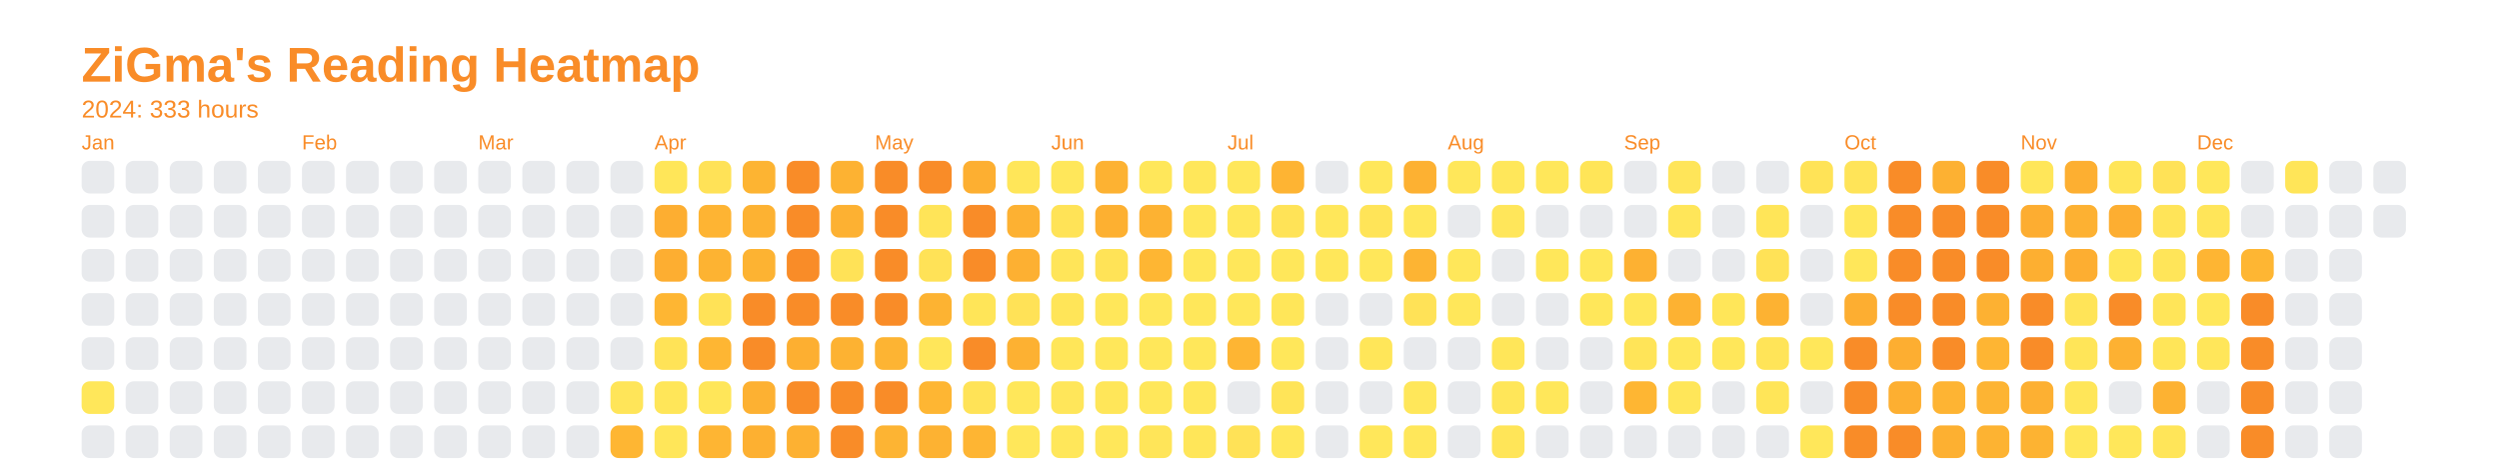
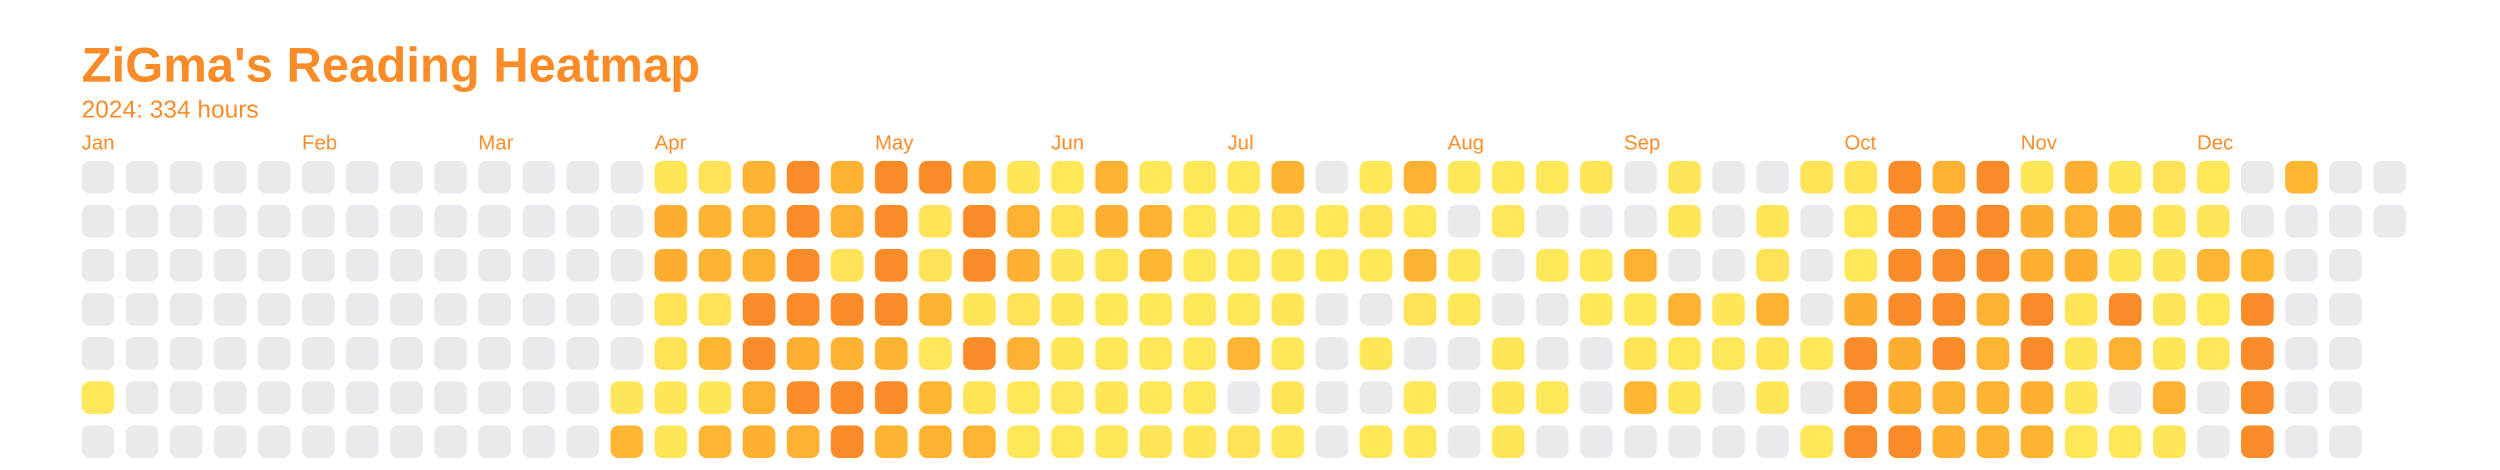
<svg xmlns="http://www.w3.org/2000/svg" baseProfile="full" height="57.5mm" version="1.1" viewBox="0,0,306.2,57.5" width="306.2mm">
  <defs />
  <rect fill="none" height="57.5" width="306.2" x="0" y="0" />
  <text fill="#f98c28" style="font-size:6px; font-family:Arial; font-weight:bold;" x="10" y="10">ZiGma's Reading Heatmap</text>
-   <text fill="#f98c28" style="font-size:3px; font-family:Arial;" x="10" y="14.4">2024: 333 hours</text>
+   <text fill="#f98c28" style="font-size:3px; font-family:Arial;" x="10" y="14.4">2024: 334 hours</text>
  <text fill="#f98c28" style="font-size:2.5px; font-family:Arial" x="10" y="18.3">Jan</text>
  <rect fill="#e8eaed" height="4" rx="1" ry="1" width="4" x="10" y="19.7" />
  <rect fill="#e8eaed" height="4" rx="1" ry="1" width="4" x="10" y="25.1" />
  <rect fill="#e8eaed" height="4" rx="1" ry="1" width="4" x="10" y="30.5" />
  <rect fill="#e8eaed" height="4" rx="1" ry="1" width="4" x="10" y="35.9" />
  <rect fill="#e8eaed" height="4" rx="1" ry="1" width="4" x="10" y="41.3" />
  <rect fill="#ffe75a" height="4" rx="1" ry="1" width="4" x="10" y="46.7" />
  <rect fill="#e8eaed" height="4" rx="1" ry="1" width="4" x="10" y="52.1" />
  <rect fill="#e8eaed" height="4" rx="1" ry="1" width="4" x="15.4" y="19.7" />
  <rect fill="#e8eaed" height="4" rx="1" ry="1" width="4" x="15.4" y="25.1" />
  <rect fill="#e8eaed" height="4" rx="1" ry="1" width="4" x="15.4" y="30.5" />
  <rect fill="#e8eaed" height="4" rx="1" ry="1" width="4" x="15.4" y="35.9" />
  <rect fill="#e8eaed" height="4" rx="1" ry="1" width="4" x="15.4" y="41.3" />
  <rect fill="#e8eaed" height="4" rx="1" ry="1" width="4" x="15.4" y="46.7" />
  <rect fill="#e8eaed" height="4" rx="1" ry="1" width="4" x="15.4" y="52.1" />
  <rect fill="#e8eaed" height="4" rx="1" ry="1" width="4" x="20.8" y="19.7" />
  <rect fill="#e8eaed" height="4" rx="1" ry="1" width="4" x="20.8" y="25.1" />
  <rect fill="#e8eaed" height="4" rx="1" ry="1" width="4" x="20.8" y="30.5" />
  <rect fill="#e8eaed" height="4" rx="1" ry="1" width="4" x="20.8" y="35.9" />
  <rect fill="#e8eaed" height="4" rx="1" ry="1" width="4" x="20.8" y="41.3" />
  <rect fill="#e8eaed" height="4" rx="1" ry="1" width="4" x="20.8" y="46.7" />
  <rect fill="#e8eaed" height="4" rx="1" ry="1" width="4" x="20.8" y="52.1" />
  <rect fill="#e8eaed" height="4" rx="1" ry="1" width="4" x="26.2" y="19.7" />
  <rect fill="#e8eaed" height="4" rx="1" ry="1" width="4" x="26.2" y="25.1" />
  <rect fill="#e8eaed" height="4" rx="1" ry="1" width="4" x="26.2" y="30.5" />
  <rect fill="#e8eaed" height="4" rx="1" ry="1" width="4" x="26.2" y="35.9" />
  <rect fill="#e8eaed" height="4" rx="1" ry="1" width="4" x="26.2" y="41.3" />
  <rect fill="#e8eaed" height="4" rx="1" ry="1" width="4" x="26.2" y="46.7" />
  <rect fill="#e8eaed" height="4" rx="1" ry="1" width="4" x="26.2" y="52.1" />
  <rect fill="#e8eaed" height="4" rx="1" ry="1" width="4" x="31.6" y="19.7" />
  <rect fill="#e8eaed" height="4" rx="1" ry="1" width="4" x="31.6" y="25.1" />
  <rect fill="#e8eaed" height="4" rx="1" ry="1" width="4" x="31.6" y="30.5" />
  <rect fill="#e8eaed" height="4" rx="1" ry="1" width="4" x="31.6" y="35.9" />
  <rect fill="#e8eaed" height="4" rx="1" ry="1" width="4" x="31.6" y="41.3" />
  <rect fill="#e8eaed" height="4" rx="1" ry="1" width="4" x="31.6" y="46.7" />
  <rect fill="#e8eaed" height="4" rx="1" ry="1" width="4" x="31.6" y="52.1" />
  <text fill="#f98c28" style="font-size:2.5px; font-family:Arial" x="37.0" y="18.3">Feb</text>
  <rect fill="#e8eaed" height="4" rx="1" ry="1" width="4" x="37.0" y="19.7" />
  <rect fill="#e8eaed" height="4" rx="1" ry="1" width="4" x="37.0" y="25.1" />
  <rect fill="#e8eaed" height="4" rx="1" ry="1" width="4" x="37.0" y="30.5" />
  <rect fill="#e8eaed" height="4" rx="1" ry="1" width="4" x="37.0" y="35.9" />
  <rect fill="#e8eaed" height="4" rx="1" ry="1" width="4" x="37.0" y="41.3" />
  <rect fill="#e8eaed" height="4" rx="1" ry="1" width="4" x="37.0" y="46.7" />
  <rect fill="#e8eaed" height="4" rx="1" ry="1" width="4" x="37.0" y="52.1" />
  <rect fill="#e8eaed" height="4" rx="1" ry="1" width="4" x="42.4" y="19.7" />
  <rect fill="#e8eaed" height="4" rx="1" ry="1" width="4" x="42.4" y="25.1" />
  <rect fill="#e8eaed" height="4" rx="1" ry="1" width="4" x="42.4" y="30.5" />
  <rect fill="#e8eaed" height="4" rx="1" ry="1" width="4" x="42.4" y="35.9" />
  <rect fill="#e8eaed" height="4" rx="1" ry="1" width="4" x="42.4" y="41.3" />
  <rect fill="#e8eaed" height="4" rx="1" ry="1" width="4" x="42.4" y="46.7" />
  <rect fill="#e8eaed" height="4" rx="1" ry="1" width="4" x="42.4" y="52.1" />
  <rect fill="#e8eaed" height="4" rx="1" ry="1" width="4" x="47.8" y="19.7" />
  <rect fill="#e8eaed" height="4" rx="1" ry="1" width="4" x="47.8" y="25.1" />
  <rect fill="#e8eaed" height="4" rx="1" ry="1" width="4" x="47.8" y="30.5" />
  <rect fill="#e8eaed" height="4" rx="1" ry="1" width="4" x="47.8" y="35.9" />
  <rect fill="#e8eaed" height="4" rx="1" ry="1" width="4" x="47.8" y="41.3" />
  <rect fill="#e8eaed" height="4" rx="1" ry="1" width="4" x="47.8" y="46.7" />
  <rect fill="#e8eaed" height="4" rx="1" ry="1" width="4" x="47.8" y="52.1" />
  <rect fill="#e8eaed" height="4" rx="1" ry="1" width="4" x="53.2" y="19.7" />
  <rect fill="#e8eaed" height="4" rx="1" ry="1" width="4" x="53.2" y="25.1" />
  <rect fill="#e8eaed" height="4" rx="1" ry="1" width="4" x="53.2" y="30.5" />
  <rect fill="#e8eaed" height="4" rx="1" ry="1" width="4" x="53.2" y="35.9" />
  <rect fill="#e8eaed" height="4" rx="1" ry="1" width="4" x="53.2" y="41.3" />
  <rect fill="#e8eaed" height="4" rx="1" ry="1" width="4" x="53.2" y="46.7" />
  <rect fill="#e8eaed" height="4" rx="1" ry="1" width="4" x="53.2" y="52.1" />
  <text fill="#f98c28" style="font-size:2.5px; font-family:Arial" x="58.6" y="18.3">Mar</text>
  <rect fill="#e8eaed" height="4" rx="1" ry="1" width="4" x="58.6" y="19.7" />
  <rect fill="#e8eaed" height="4" rx="1" ry="1" width="4" x="58.6" y="25.1" />
  <rect fill="#e8eaed" height="4" rx="1" ry="1" width="4" x="58.6" y="30.5" />
  <rect fill="#e8eaed" height="4" rx="1" ry="1" width="4" x="58.6" y="35.9" />
  <rect fill="#e8eaed" height="4" rx="1" ry="1" width="4" x="58.6" y="41.3" />
  <rect fill="#e8eaed" height="4" rx="1" ry="1" width="4" x="58.6" y="46.7" />
  <rect fill="#e8eaed" height="4" rx="1" ry="1" width="4" x="58.6" y="52.1" />
  <rect fill="#e8eaed" height="4" rx="1" ry="1" width="4" x="64" y="19.7" />
  <rect fill="#e8eaed" height="4" rx="1" ry="1" width="4" x="64" y="25.1" />
  <rect fill="#e8eaed" height="4" rx="1" ry="1" width="4" x="64" y="30.5" />
  <rect fill="#e8eaed" height="4" rx="1" ry="1" width="4" x="64" y="35.9" />
  <rect fill="#e8eaed" height="4" rx="1" ry="1" width="4" x="64" y="41.3" />
  <rect fill="#e8eaed" height="4" rx="1" ry="1" width="4" x="64" y="46.7" />
  <rect fill="#e8eaed" height="4" rx="1" ry="1" width="4" x="64" y="52.1" />
  <rect fill="#e8eaed" height="4" rx="1" ry="1" width="4" x="69.4" y="19.7" />
  <rect fill="#e8eaed" height="4" rx="1" ry="1" width="4" x="69.4" y="25.1" />
  <rect fill="#e8eaed" height="4" rx="1" ry="1" width="4" x="69.4" y="30.5" />
  <rect fill="#e8eaed" height="4" rx="1" ry="1" width="4" x="69.4" y="35.9" />
  <rect fill="#e8eaed" height="4" rx="1" ry="1" width="4" x="69.4" y="41.3" />
  <rect fill="#e8eaed" height="4" rx="1" ry="1" width="4" x="69.4" y="46.7" />
  <rect fill="#e8eaed" height="4" rx="1" ry="1" width="4" x="69.4" y="52.1" />
  <rect fill="#e8eaed" height="4" rx="1" ry="1" width="4" x="74.8" y="19.7" />
  <rect fill="#e8eaed" height="4" rx="1" ry="1" width="4" x="74.8" y="25.1" />
  <rect fill="#e8eaed" height="4" rx="1" ry="1" width="4" x="74.8" y="30.5" />
  <rect fill="#e8eaed" height="4" rx="1" ry="1" width="4" x="74.8" y="35.9" />
  <rect fill="#e8eaed" height="4" rx="1" ry="1" width="4" x="74.8" y="41.3" />
  <rect fill="#ffe559" height="4" rx="1" ry="1" width="4" x="74.8" y="46.7" />
  <rect fill="#feb633" height="4" rx="1" ry="1" width="4" x="74.8" y="52.1" />
  <text fill="#f98c28" style="font-size:2.5px; font-family:Arial" x="80.2" y="18.3">Apr</text>
  <rect fill="#ffe659" height="4" rx="1" ry="1" width="4" x="80.2" y="19.7" />
  <rect fill="#fdae31" height="4" rx="1" ry="1" width="4" x="80.2" y="25.1" />
  <rect fill="#fdae31" height="4" rx="1" ry="1" width="4" x="80.2" y="30.5" />
-   <rect fill="#feb633" height="4" rx="1" ry="1" width="4" x="80.2" y="35.9" />
+   <rect fill="#ffe256" height="4" rx="1" ry="1" width="4" x="80.2" y="35.9" />
  <rect fill="#ffe357" height="4" rx="1" ry="1" width="4" x="80.2" y="41.3" />
  <rect fill="#ffe659" height="4" rx="1" ry="1" width="4" x="80.2" y="46.7" />
  <rect fill="#ffe659" height="4" rx="1" ry="1" width="4" x="80.2" y="52.1" />
  <rect fill="#ffe257" height="4" rx="1" ry="1" width="4" x="85.6" y="19.7" />
  <rect fill="#feb433" height="4" rx="1" ry="1" width="4" x="85.6" y="25.1" />
  <rect fill="#fdb332" height="4" rx="1" ry="1" width="4" x="85.6" y="30.5" />
  <rect fill="#ffe257" height="4" rx="1" ry="1" width="4" x="85.6" y="35.9" />
  <rect fill="#feb633" height="4" rx="1" ry="1" width="4" x="85.6" y="41.3" />
  <rect fill="#ffe659" height="4" rx="1" ry="1" width="4" x="85.6" y="46.7" />
  <rect fill="#feb533" height="4" rx="1" ry="1" width="4" x="85.6" y="52.1" />
  <rect fill="#fdb432" height="4" rx="1" ry="1" width="4" x="91" y="19.7" />
  <rect fill="#fdb232" height="4" rx="1" ry="1" width="4" x="91" y="25.1" />
  <rect fill="#fdb332" height="4" rx="1" ry="1" width="4" x="91" y="30.5" />
  <rect fill="#f98c28" height="4" rx="1" ry="1" width="4" x="91" y="35.9" />
  <rect fill="#f98c28" height="4" rx="1" ry="1" width="4" x="91" y="41.3" />
  <rect fill="#fdb132" height="4" rx="1" ry="1" width="4" x="91" y="46.7" />
  <rect fill="#fdb031" height="4" rx="1" ry="1" width="4" x="91" y="52.1" />
  <rect fill="#f98c28" height="4" rx="1" ry="1" width="4" x="96.4" y="19.7" />
  <rect fill="#f98c28" height="4" rx="1" ry="1" width="4" x="96.4" y="25.1" />
  <rect fill="#f98c28" height="4" rx="1" ry="1" width="4" x="96.4" y="30.5" />
  <rect fill="#f98c28" height="4" rx="1" ry="1" width="4" x="96.4" y="35.9" />
  <rect fill="#fdaf31" height="4" rx="1" ry="1" width="4" x="96.4" y="41.3" />
  <rect fill="#f98c28" height="4" rx="1" ry="1" width="4" x="96.4" y="46.7" />
  <rect fill="#fdb132" height="4" rx="1" ry="1" width="4" x="96.4" y="52.1" />
  <rect fill="#fdb232" height="4" rx="1" ry="1" width="4" x="101.8" y="19.7" />
  <rect fill="#fdb132" height="4" rx="1" ry="1" width="4" x="101.8" y="25.1" />
  <rect fill="#ffe257" height="4" rx="1" ry="1" width="4" x="101.8" y="30.5" />
  <rect fill="#f98c28" height="4" rx="1" ry="1" width="4" x="101.8" y="35.9" />
  <rect fill="#fdb232" height="4" rx="1" ry="1" width="4" x="101.8" y="41.3" />
  <rect fill="#f98c28" height="4" rx="1" ry="1" width="4" x="101.8" y="46.7" />
  <rect fill="#f98c28" height="4" rx="1" ry="1" width="4" x="101.8" y="52.1" />
  <text fill="#f98c28" style="font-size:2.5px; font-family:Arial" x="107.2" y="18.3">May</text>
  <rect fill="#f98c28" height="4" rx="1" ry="1" width="4" x="107.2" y="19.7" />
  <rect fill="#f98c28" height="4" rx="1" ry="1" width="4" x="107.2" y="25.1" />
  <rect fill="#f98c28" height="4" rx="1" ry="1" width="4" x="107.2" y="30.5" />
  <rect fill="#f98c28" height="4" rx="1" ry="1" width="4" x="107.2" y="35.9" />
  <rect fill="#fdb433" height="4" rx="1" ry="1" width="4" x="107.2" y="41.3" />
  <rect fill="#f98c28" height="4" rx="1" ry="1" width="4" x="107.2" y="46.7" />
  <rect fill="#fdb433" height="4" rx="1" ry="1" width="4" x="107.2" y="52.1" />
  <rect fill="#f98c28" height="4" rx="1" ry="1" width="4" x="112.6" y="19.7" />
  <rect fill="#ffe458" height="4" rx="1" ry="1" width="4" x="112.6" y="25.1" />
  <rect fill="#ffe257" height="4" rx="1" ry="1" width="4" x="112.6" y="30.5" />
  <rect fill="#fdb332" height="4" rx="1" ry="1" width="4" x="112.6" y="35.9" />
  <rect fill="#ffe65a" height="4" rx="1" ry="1" width="4" x="112.6" y="41.3" />
  <rect fill="#feb633" height="4" rx="1" ry="1" width="4" x="112.6" y="46.7" />
  <rect fill="#fdb232" height="4" rx="1" ry="1" width="4" x="112.6" y="52.1" />
  <rect fill="#fdaf31" height="4" rx="1" ry="1" width="4" x="118" y="19.7" />
  <rect fill="#f98c28" height="4" rx="1" ry="1" width="4" x="118" y="25.1" />
  <rect fill="#f98c28" height="4" rx="1" ry="1" width="4" x="118" y="30.5" />
  <rect fill="#ffe558" height="4" rx="1" ry="1" width="4" x="118" y="35.9" />
  <rect fill="#f98c28" height="4" rx="1" ry="1" width="4" x="118" y="41.3" />
  <rect fill="#ffe357" height="4" rx="1" ry="1" width="4" x="118" y="46.7" />
  <rect fill="#feb533" height="4" rx="1" ry="1" width="4" x="118" y="52.1" />
  <rect fill="#ffe659" height="4" rx="1" ry="1" width="4" x="123.4" y="19.7" />
  <rect fill="#fdb132" height="4" rx="1" ry="1" width="4" x="123.4" y="25.1" />
  <rect fill="#fdb032" height="4" rx="1" ry="1" width="4" x="123.4" y="30.5" />
  <rect fill="#ffe257" height="4" rx="1" ry="1" width="4" x="123.4" y="35.9" />
  <rect fill="#fdb132" height="4" rx="1" ry="1" width="4" x="123.4" y="41.3" />
  <rect fill="#ffe75a" height="4" rx="1" ry="1" width="4" x="123.4" y="46.7" />
  <rect fill="#ffe75a" height="4" rx="1" ry="1" width="4" x="123.4" y="52.1" />
  <text fill="#f98c28" style="font-size:2.5px; font-family:Arial" x="128.8" y="18.3">Jun</text>
  <rect fill="#ffe75a" height="4" rx="1" ry="1" width="4" x="128.8" y="19.7" />
  <rect fill="#ffe357" height="4" rx="1" ry="1" width="4" x="128.8" y="25.1" />
  <rect fill="#ffe559" height="4" rx="1" ry="1" width="4" x="128.8" y="30.5" />
  <rect fill="#ffe558" height="4" rx="1" ry="1" width="4" x="128.8" y="35.9" />
  <rect fill="#ffe659" height="4" rx="1" ry="1" width="4" x="128.8" y="41.3" />
  <rect fill="#ffe65a" height="4" rx="1" ry="1" width="4" x="128.8" y="46.7" />
  <rect fill="#ffe75a" height="4" rx="1" ry="1" width="4" x="128.8" y="52.1" />
  <rect fill="#fdb232" height="4" rx="1" ry="1" width="4" x="134.2" y="19.7" />
  <rect fill="#fdb031" height="4" rx="1" ry="1" width="4" x="134.2" y="25.1" />
  <rect fill="#ffe357" height="4" rx="1" ry="1" width="4" x="134.2" y="30.5" />
  <rect fill="#ffe75a" height="4" rx="1" ry="1" width="4" x="134.2" y="35.9" />
  <rect fill="#ffe75a" height="4" rx="1" ry="1" width="4" x="134.2" y="41.3" />
  <rect fill="#ffe659" height="4" rx="1" ry="1" width="4" x="134.2" y="46.7" />
  <rect fill="#ffe75a" height="4" rx="1" ry="1" width="4" x="134.2" y="52.1" />
  <rect fill="#ffe75a" height="4" rx="1" ry="1" width="4" x="139.6" y="19.7" />
  <rect fill="#fdb232" height="4" rx="1" ry="1" width="4" x="139.6" y="25.1" />
  <rect fill="#feb633" height="4" rx="1" ry="1" width="4" x="139.6" y="30.5" />
  <rect fill="#ffe75a" height="4" rx="1" ry="1" width="4" x="139.6" y="35.9" />
  <rect fill="#ffe75a" height="4" rx="1" ry="1" width="4" x="139.6" y="41.3" />
  <rect fill="#ffe75a" height="4" rx="1" ry="1" width="4" x="139.6" y="46.7" />
  <rect fill="#ffe559" height="4" rx="1" ry="1" width="4" x="139.6" y="52.1" />
  <rect fill="#ffe75a" height="4" rx="1" ry="1" width="4" x="145" y="19.7" />
  <rect fill="#ffe75a" height="4" rx="1" ry="1" width="4" x="145" y="25.1" />
  <rect fill="#ffe75a" height="4" rx="1" ry="1" width="4" x="145" y="30.5" />
  <rect fill="#ffe75a" height="4" rx="1" ry="1" width="4" x="145" y="35.9" />
  <rect fill="#ffe75a" height="4" rx="1" ry="1" width="4" x="145" y="41.3" />
  <rect fill="#ffe75a" height="4" rx="1" ry="1" width="4" x="145" y="46.7" />
  <rect fill="#ffe659" height="4" rx="1" ry="1" width="4" x="145" y="52.1" />
  <text fill="#f98c28" style="font-size:2.5px; font-family:Arial" x="150.4" y="18.3">Jul</text>
  <rect fill="#ffe75a" height="4" rx="1" ry="1" width="4" x="150.4" y="19.7" />
  <rect fill="#ffe75a" height="4" rx="1" ry="1" width="4" x="150.4" y="25.1" />
  <rect fill="#ffe75a" height="4" rx="1" ry="1" width="4" x="150.4" y="30.5" />
  <rect fill="#ffe75a" height="4" rx="1" ry="1" width="4" x="150.4" y="35.9" />
  <rect fill="#feb533" height="4" rx="1" ry="1" width="4" x="150.4" y="41.3" />
  <rect fill="#e8eaed" height="4" rx="1" ry="1" width="4" x="150.4" y="46.7" />
  <rect fill="#ffe257" height="4" rx="1" ry="1" width="4" x="150.4" y="52.1" />
  <rect fill="#feb433" height="4" rx="1" ry="1" width="4" x="155.8" y="19.7" />
  <rect fill="#ffe357" height="4" rx="1" ry="1" width="4" x="155.8" y="25.1" />
  <rect fill="#ffe75a" height="4" rx="1" ry="1" width="4" x="155.8" y="30.5" />
  <rect fill="#ffe659" height="4" rx="1" ry="1" width="4" x="155.8" y="35.9" />
  <rect fill="#ffe75a" height="4" rx="1" ry="1" width="4" x="155.8" y="41.3" />
  <rect fill="#ffe458" height="4" rx="1" ry="1" width="4" x="155.8" y="46.7" />
  <rect fill="#ffe75a" height="4" rx="1" ry="1" width="4" x="155.8" y="52.1" />
  <rect fill="#e8eaed" height="4" rx="1" ry="1" width="4" x="161.2" y="19.7" />
  <rect fill="#ffe75a" height="4" rx="1" ry="1" width="4" x="161.2" y="25.1" />
  <rect fill="#ffe75a" height="4" rx="1" ry="1" width="4" x="161.2" y="30.5" />
  <rect fill="#e8eaed" height="4" rx="1" ry="1" width="4" x="161.2" y="35.9" />
  <rect fill="#e8eaed" height="4" rx="1" ry="1" width="4" x="161.2" y="41.3" />
  <rect fill="#e8eaed" height="4" rx="1" ry="1" width="4" x="161.2" y="46.7" />
  <rect fill="#e8eaed" height="4" rx="1" ry="1" width="4" x="161.2" y="52.1" />
  <rect fill="#ffe75a" height="4" rx="1" ry="1" width="4" x="166.6" y="19.7" />
  <rect fill="#ffe458" height="4" rx="1" ry="1" width="4" x="166.6" y="25.1" />
  <rect fill="#ffe75a" height="4" rx="1" ry="1" width="4" x="166.6" y="30.5" />
  <rect fill="#e8eaed" height="4" rx="1" ry="1" width="4" x="166.6" y="35.9" />
  <rect fill="#ffe659" height="4" rx="1" ry="1" width="4" x="166.6" y="41.3" />
  <rect fill="#e8eaed" height="4" rx="1" ry="1" width="4" x="166.6" y="46.7" />
  <rect fill="#ffe75a" height="4" rx="1" ry="1" width="4" x="166.6" y="52.1" />
  <rect fill="#fdb132" height="4" rx="1" ry="1" width="4" x="172" y="19.7" />
  <rect fill="#ffe75a" height="4" rx="1" ry="1" width="4" x="172" y="25.1" />
  <rect fill="#fdb433" height="4" rx="1" ry="1" width="4" x="172" y="30.5" />
  <rect fill="#ffe257" height="4" rx="1" ry="1" width="4" x="172" y="35.9" />
  <rect fill="#e8eaed" height="4" rx="1" ry="1" width="4" x="172" y="41.3" />
  <rect fill="#ffe75a" height="4" rx="1" ry="1" width="4" x="172" y="46.7" />
  <rect fill="#ffe75a" height="4" rx="1" ry="1" width="4" x="172" y="52.1" />
  <text fill="#f98c28" style="font-size:2.5px; font-family:Arial" x="177.4" y="18.3">Aug</text>
  <rect fill="#ffe75a" height="4" rx="1" ry="1" width="4" x="177.4" y="19.7" />
  <rect fill="#e8eaed" height="4" rx="1" ry="1" width="4" x="177.4" y="25.1" />
  <rect fill="#ffe75a" height="4" rx="1" ry="1" width="4" x="177.4" y="30.5" />
  <rect fill="#ffe75a" height="4" rx="1" ry="1" width="4" x="177.4" y="35.9" />
  <rect fill="#e8eaed" height="4" rx="1" ry="1" width="4" x="177.4" y="41.3" />
  <rect fill="#e8eaed" height="4" rx="1" ry="1" width="4" x="177.4" y="46.7" />
  <rect fill="#e8eaed" height="4" rx="1" ry="1" width="4" x="177.4" y="52.1" />
  <rect fill="#ffe75a" height="4" rx="1" ry="1" width="4" x="182.8" y="19.7" />
  <rect fill="#ffe65a" height="4" rx="1" ry="1" width="4" x="182.8" y="25.1" />
  <rect fill="#e8eaed" height="4" rx="1" ry="1" width="4" x="182.8" y="30.5" />
  <rect fill="#e8eaed" height="4" rx="1" ry="1" width="4" x="182.8" y="35.9" />
  <rect fill="#ffe659" height="4" rx="1" ry="1" width="4" x="182.8" y="41.3" />
  <rect fill="#ffe659" height="4" rx="1" ry="1" width="4" x="182.8" y="46.7" />
  <rect fill="#ffe558" height="4" rx="1" ry="1" width="4" x="182.8" y="52.1" />
  <rect fill="#ffe75a" height="4" rx="1" ry="1" width="4" x="188.2" y="19.7" />
  <rect fill="#e8eaed" height="4" rx="1" ry="1" width="4" x="188.2" y="25.1" />
  <rect fill="#ffe75a" height="4" rx="1" ry="1" width="4" x="188.2" y="30.5" />
  <rect fill="#e8eaed" height="4" rx="1" ry="1" width="4" x="188.2" y="35.9" />
  <rect fill="#e8eaed" height="4" rx="1" ry="1" width="4" x="188.2" y="41.3" />
  <rect fill="#ffe75a" height="4" rx="1" ry="1" width="4" x="188.2" y="46.7" />
  <rect fill="#e8eaed" height="4" rx="1" ry="1" width="4" x="188.2" y="52.1" />
  <rect fill="#ffe558" height="4" rx="1" ry="1" width="4" x="193.6" y="19.7" />
  <rect fill="#e8eaed" height="4" rx="1" ry="1" width="4" x="193.6" y="25.1" />
  <rect fill="#ffe75a" height="4" rx="1" ry="1" width="4" x="193.6" y="30.5" />
  <rect fill="#ffe75a" height="4" rx="1" ry="1" width="4" x="193.6" y="35.9" />
  <rect fill="#e8eaed" height="4" rx="1" ry="1" width="4" x="193.6" y="41.3" />
  <rect fill="#e8eaed" height="4" rx="1" ry="1" width="4" x="193.6" y="46.7" />
  <rect fill="#e8eaed" height="4" rx="1" ry="1" width="4" x="193.6" y="52.1" />
  <text fill="#f98c28" style="font-size:2.5px; font-family:Arial" x="199" y="18.3">Sep</text>
  <rect fill="#e8eaed" height="4" rx="1" ry="1" width="4" x="199" y="19.7" />
  <rect fill="#e8eaed" height="4" rx="1" ry="1" width="4" x="199" y="25.1" />
  <rect fill="#fdb132" height="4" rx="1" ry="1" width="4" x="199" y="30.5" />
  <rect fill="#ffe75a" height="4" rx="1" ry="1" width="4" x="199" y="35.9" />
  <rect fill="#ffe458" height="4" rx="1" ry="1" width="4" x="199" y="41.3" />
  <rect fill="#feb633" height="4" rx="1" ry="1" width="4" x="199" y="46.7" />
  <rect fill="#e8eaed" height="4" rx="1" ry="1" width="4" x="199" y="52.1" />
  <rect fill="#ffe559" height="4" rx="1" ry="1" width="4" x="204.4" y="19.7" />
  <rect fill="#ffe659" height="4" rx="1" ry="1" width="4" x="204.4" y="25.1" />
  <rect fill="#e8eaed" height="4" rx="1" ry="1" width="4" x="204.4" y="30.5" />
  <rect fill="#fdb232" height="4" rx="1" ry="1" width="4" x="204.4" y="35.9" />
  <rect fill="#ffe75a" height="4" rx="1" ry="1" width="4" x="204.4" y="41.3" />
  <rect fill="#ffe659" height="4" rx="1" ry="1" width="4" x="204.4" y="46.7" />
  <rect fill="#e8eaed" height="4" rx="1" ry="1" width="4" x="204.4" y="52.1" />
  <rect fill="#e8eaed" height="4" rx="1" ry="1" width="4" x="209.8" y="19.7" />
  <rect fill="#e8eaed" height="4" rx="1" ry="1" width="4" x="209.8" y="25.1" />
  <rect fill="#e8eaed" height="4" rx="1" ry="1" width="4" x="209.8" y="30.5" />
  <rect fill="#ffe659" height="4" rx="1" ry="1" width="4" x="209.8" y="35.9" />
  <rect fill="#ffe75a" height="4" rx="1" ry="1" width="4" x="209.8" y="41.3" />
  <rect fill="#e8eaed" height="4" rx="1" ry="1" width="4" x="209.8" y="46.7" />
  <rect fill="#e8eaed" height="4" rx="1" ry="1" width="4" x="209.8" y="52.1" />
  <rect fill="#e8eaed" height="4" rx="1" ry="1" width="4" x="215.2" y="19.7" />
  <rect fill="#ffe558" height="4" rx="1" ry="1" width="4" x="215.2" y="25.1" />
  <rect fill="#ffe257" height="4" rx="1" ry="1" width="4" x="215.2" y="30.5" />
  <rect fill="#fdb232" height="4" rx="1" ry="1" width="4" x="215.2" y="35.9" />
  <rect fill="#ffe458" height="4" rx="1" ry="1" width="4" x="215.2" y="41.3" />
  <rect fill="#ffe558" height="4" rx="1" ry="1" width="4" x="215.2" y="46.7" />
  <rect fill="#e8eaed" height="4" rx="1" ry="1" width="4" x="215.2" y="52.1" />
  <rect fill="#ffe357" height="4" rx="1" ry="1" width="4" x="220.6" y="19.7" />
  <rect fill="#e8eaed" height="4" rx="1" ry="1" width="4" x="220.6" y="25.1" />
  <rect fill="#e8eaed" height="4" rx="1" ry="1" width="4" x="220.6" y="30.5" />
  <rect fill="#e8eaed" height="4" rx="1" ry="1" width="4" x="220.6" y="35.9" />
  <rect fill="#ffe75a" height="4" rx="1" ry="1" width="4" x="220.6" y="41.3" />
  <rect fill="#e8eaed" height="4" rx="1" ry="1" width="4" x="220.6" y="46.7" />
  <rect fill="#ffe75a" height="4" rx="1" ry="1" width="4" x="220.6" y="52.1" />
  <text fill="#f98c28" style="font-size:2.5px; font-family:Arial" x="226" y="18.3">Oct</text>
  <rect fill="#ffe458" height="4" rx="1" ry="1" width="4" x="226" y="19.7" />
  <rect fill="#ffe75a" height="4" rx="1" ry="1" width="4" x="226" y="25.1" />
  <rect fill="#ffe75a" height="4" rx="1" ry="1" width="4" x="226" y="30.5" />
  <rect fill="#fdae31" height="4" rx="1" ry="1" width="4" x="226" y="35.9" />
  <rect fill="#f98c28" height="4" rx="1" ry="1" width="4" x="226" y="41.3" />
  <rect fill="#f98c28" height="4" rx="1" ry="1" width="4" x="226" y="46.7" />
  <rect fill="#f98c28" height="4" rx="1" ry="1" width="4" x="226" y="52.1" />
  <rect fill="#f98c28" height="4" rx="1" ry="1" width="4" x="231.4" y="19.7" />
  <rect fill="#f98c28" height="4" rx="1" ry="1" width="4" x="231.4" y="25.1" />
  <rect fill="#f98c28" height="4" rx="1" ry="1" width="4" x="231.4" y="30.5" />
  <rect fill="#f98c28" height="4" rx="1" ry="1" width="4" x="231.4" y="35.9" />
  <rect fill="#fdae31" height="4" rx="1" ry="1" width="4" x="231.4" y="41.3" />
  <rect fill="#fdaf31" height="4" rx="1" ry="1" width="4" x="231.4" y="46.7" />
  <rect fill="#f98c28" height="4" rx="1" ry="1" width="4" x="231.4" y="52.1" />
  <rect fill="#fdb132" height="4" rx="1" ry="1" width="4" x="236.8" y="19.7" />
  <rect fill="#f98c28" height="4" rx="1" ry="1" width="4" x="236.8" y="25.1" />
  <rect fill="#f98c28" height="4" rx="1" ry="1" width="4" x="236.8" y="30.5" />
  <rect fill="#f98c28" height="4" rx="1" ry="1" width="4" x="236.8" y="35.9" />
  <rect fill="#f98c28" height="4" rx="1" ry="1" width="4" x="236.8" y="41.3" />
  <rect fill="#feb433" height="4" rx="1" ry="1" width="4" x="236.8" y="46.7" />
  <rect fill="#fdb031" height="4" rx="1" ry="1" width="4" x="236.8" y="52.1" />
  <rect fill="#f98c28" height="4" rx="1" ry="1" width="4" x="242.2" y="19.7" />
  <rect fill="#f98c28" height="4" rx="1" ry="1" width="4" x="242.2" y="25.1" />
  <rect fill="#f98c28" height="4" rx="1" ry="1" width="4" x="242.2" y="30.5" />
  <rect fill="#fdb132" height="4" rx="1" ry="1" width="4" x="242.2" y="35.9" />
  <rect fill="#feb533" height="4" rx="1" ry="1" width="4" x="242.2" y="41.3" />
  <rect fill="#fdb433" height="4" rx="1" ry="1" width="4" x="242.2" y="46.7" />
  <rect fill="#fdb332" height="4" rx="1" ry="1" width="4" x="242.2" y="52.1" />
  <text fill="#f98c28" style="font-size:2.5px; font-family:Arial" x="247.6" y="18.3">Nov</text>
  <rect fill="#ffe659" height="4" rx="1" ry="1" width="4" x="247.6" y="19.7" />
  <rect fill="#fdad31" height="4" rx="1" ry="1" width="4" x="247.6" y="25.1" />
  <rect fill="#fdaf31" height="4" rx="1" ry="1" width="4" x="247.6" y="30.5" />
  <rect fill="#f98c28" height="4" rx="1" ry="1" width="4" x="247.6" y="35.9" />
  <rect fill="#f98c28" height="4" rx="1" ry="1" width="4" x="247.6" y="41.3" />
  <rect fill="#fdb032" height="4" rx="1" ry="1" width="4" x="247.6" y="46.7" />
  <rect fill="#fdb332" height="4" rx="1" ry="1" width="4" x="247.6" y="52.1" />
  <rect fill="#fdaf31" height="4" rx="1" ry="1" width="4" x="253" y="19.7" />
  <rect fill="#fdb132" height="4" rx="1" ry="1" width="4" x="253" y="25.1" />
  <rect fill="#fdae31" height="4" rx="1" ry="1" width="4" x="253" y="30.5" />
  <rect fill="#ffe458" height="4" rx="1" ry="1" width="4" x="253" y="35.9" />
  <rect fill="#ffe558" height="4" rx="1" ry="1" width="4" x="253" y="41.3" />
  <rect fill="#ffe659" height="4" rx="1" ry="1" width="4" x="253" y="46.7" />
  <rect fill="#ffe75a" height="4" rx="1" ry="1" width="4" x="253" y="52.1" />
  <rect fill="#ffe558" height="4" rx="1" ry="1" width="4" x="258.4" y="19.7" />
  <rect fill="#fdae31" height="4" rx="1" ry="1" width="4" x="258.4" y="25.1" />
  <rect fill="#ffe659" height="4" rx="1" ry="1" width="4" x="258.4" y="30.5" />
  <rect fill="#f98c28" height="4" rx="1" ry="1" width="4" x="258.4" y="35.9" />
  <rect fill="#fdb132" height="4" rx="1" ry="1" width="4" x="258.4" y="41.3" />
  <rect fill="#e8eaed" height="4" rx="1" ry="1" width="4" x="258.4" y="46.7" />
  <rect fill="#ffe75a" height="4" rx="1" ry="1" width="4" x="258.4" y="52.1" />
  <rect fill="#ffe257" height="4" rx="1" ry="1" width="4" x="263.8" y="19.7" />
  <rect fill="#ffe458" height="4" rx="1" ry="1" width="4" x="263.8" y="25.1" />
  <rect fill="#ffe559" height="4" rx="1" ry="1" width="4" x="263.8" y="30.5" />
  <rect fill="#ffe559" height="4" rx="1" ry="1" width="4" x="263.8" y="35.9" />
  <rect fill="#ffe558" height="4" rx="1" ry="1" width="4" x="263.8" y="41.3" />
  <rect fill="#fdb232" height="4" rx="1" ry="1" width="4" x="263.8" y="46.7" />
  <rect fill="#ffe559" height="4" rx="1" ry="1" width="4" x="263.8" y="52.1" />
  <text fill="#f98c28" style="font-size:2.5px; font-family:Arial" x="269.2" y="18.3">Dec</text>
  <rect fill="#ffe75a" height="4" rx="1" ry="1" width="4" x="269.2" y="19.7" />
  <rect fill="#ffe559" height="4" rx="1" ry="1" width="4" x="269.2" y="25.1" />
  <rect fill="#feb533" height="4" rx="1" ry="1" width="4" x="269.2" y="30.5" />
  <rect fill="#ffe75a" height="4" rx="1" ry="1" width="4" x="269.2" y="35.9" />
  <rect fill="#ffe65a" height="4" rx="1" ry="1" width="4" x="269.2" y="41.3" />
  <rect fill="#e8eaed" height="4" rx="1" ry="1" width="4" x="269.2" y="46.7" />
  <rect fill="#e8eaed" height="4" rx="1" ry="1" width="4" x="269.2" y="52.1" />
  <rect fill="#e8eaed" height="4" rx="1" ry="1" width="4" x="274.6" y="19.7" />
  <rect fill="#e8eaed" height="4" rx="1" ry="1" width="4" x="274.6" y="25.1" />
  <rect fill="#feb633" height="4" rx="1" ry="1" width="4" x="274.6" y="30.5" />
  <rect fill="#f98c28" height="4" rx="1" ry="1" width="4" x="274.6" y="35.9" />
  <rect fill="#f98c28" height="4" rx="1" ry="1" width="4" x="274.6" y="41.3" />
  <rect fill="#f98c28" height="4" rx="1" ry="1" width="4" x="274.6" y="46.7" />
  <rect fill="#f98c28" height="4" rx="1" ry="1" width="4" x="274.6" y="52.1" />
-   <rect fill="#ffe558" height="4" rx="1" ry="1" width="4" x="280" y="19.7" />
+   <rect fill="#feb633" height="4" rx="1" ry="1" width="4" x="280" y="19.7" />
  <rect fill="#e8eaed" height="4" rx="1" ry="1" width="4" x="280" y="25.1" />
  <rect fill="#e8eaed" height="4" rx="1" ry="1" width="4" x="280" y="30.5" />
  <rect fill="#e8eaed" height="4" rx="1" ry="1" width="4" x="280" y="35.9" />
  <rect fill="#e8eaed" height="4" rx="1" ry="1" width="4" x="280" y="41.3" />
  <rect fill="#e8eaed" height="4" rx="1" ry="1" width="4" x="280" y="46.7" />
  <rect fill="#e8eaed" height="4" rx="1" ry="1" width="4" x="280" y="52.1" />
  <rect fill="#e8eaed" height="4" rx="1" ry="1" width="4" x="285.4" y="19.7" />
  <rect fill="#e8eaed" height="4" rx="1" ry="1" width="4" x="285.4" y="25.1" />
  <rect fill="#e8eaed" height="4" rx="1" ry="1" width="4" x="285.4" y="30.5" />
  <rect fill="#e8eaed" height="4" rx="1" ry="1" width="4" x="285.4" y="35.9" />
  <rect fill="#e8eaed" height="4" rx="1" ry="1" width="4" x="285.4" y="41.3" />
  <rect fill="#e8eaed" height="4" rx="1" ry="1" width="4" x="285.4" y="46.7" />
  <rect fill="#e8eaed" height="4" rx="1" ry="1" width="4" x="285.4" y="52.1" />
  <rect fill="#e8eaed" height="4" rx="1" ry="1" width="4" x="290.8" y="19.7" />
  <rect fill="#e8eaed" height="4" rx="1" ry="1" width="4" x="290.8" y="25.1" />
</svg>
